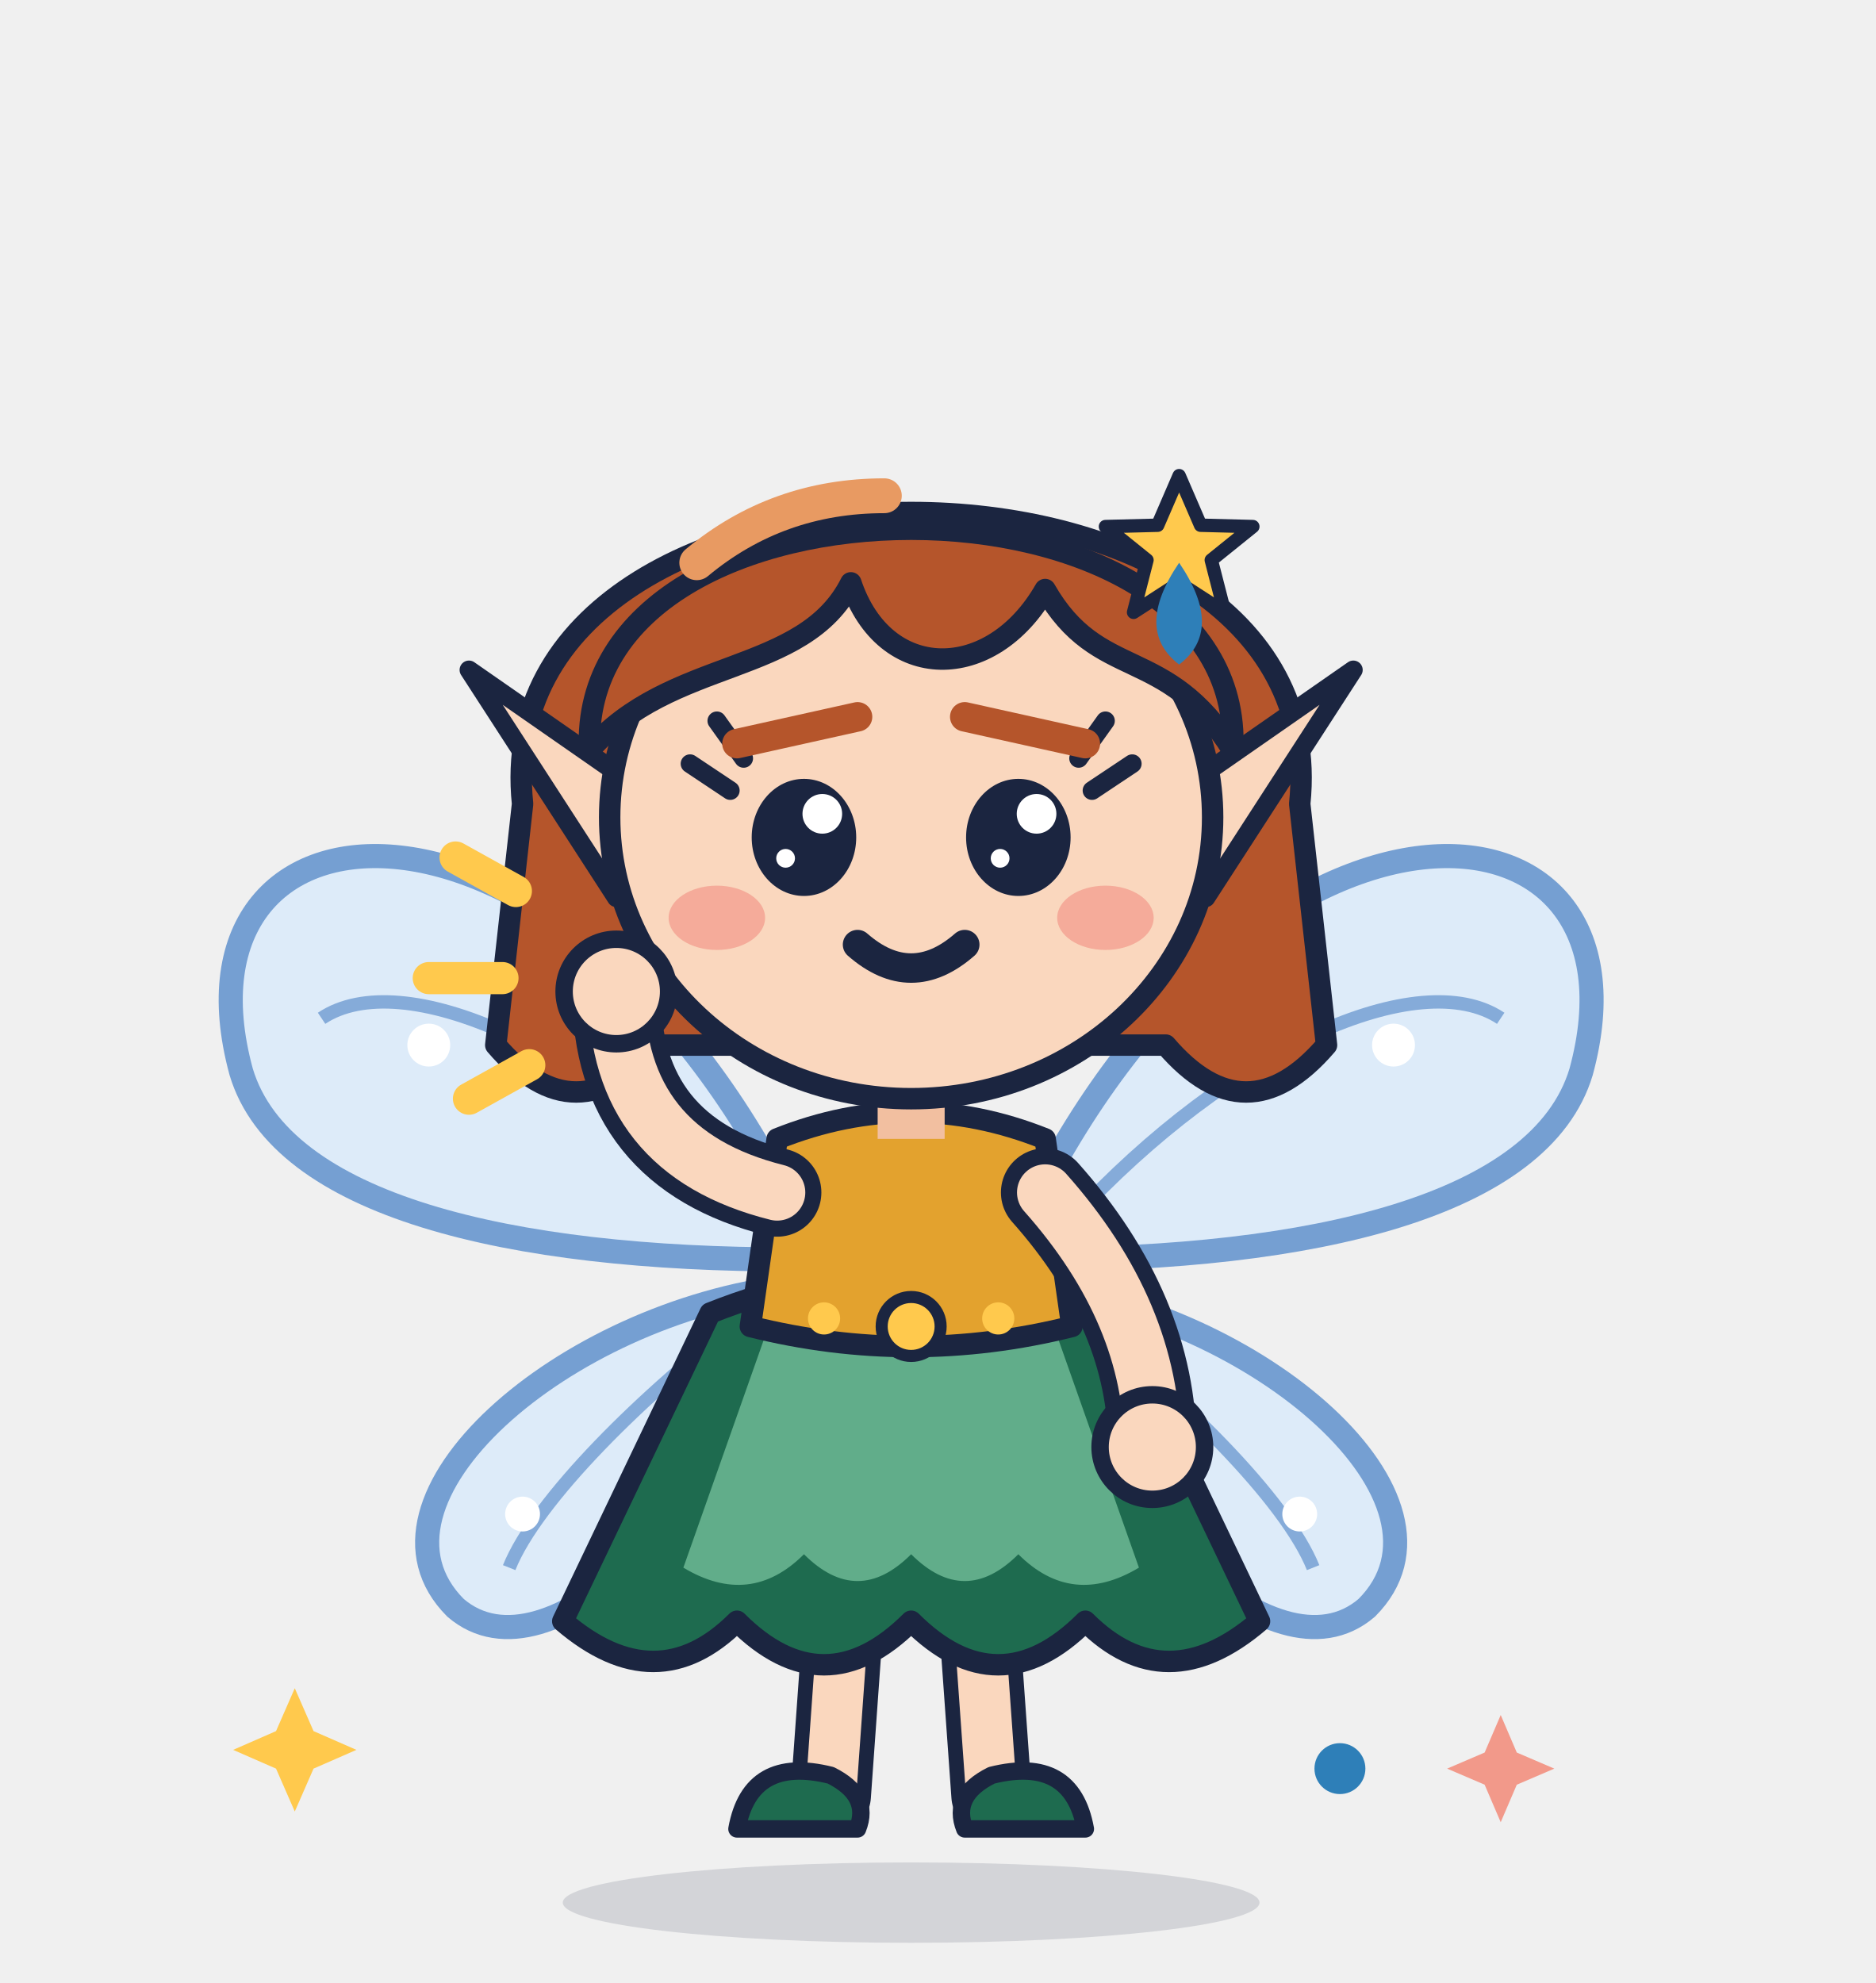
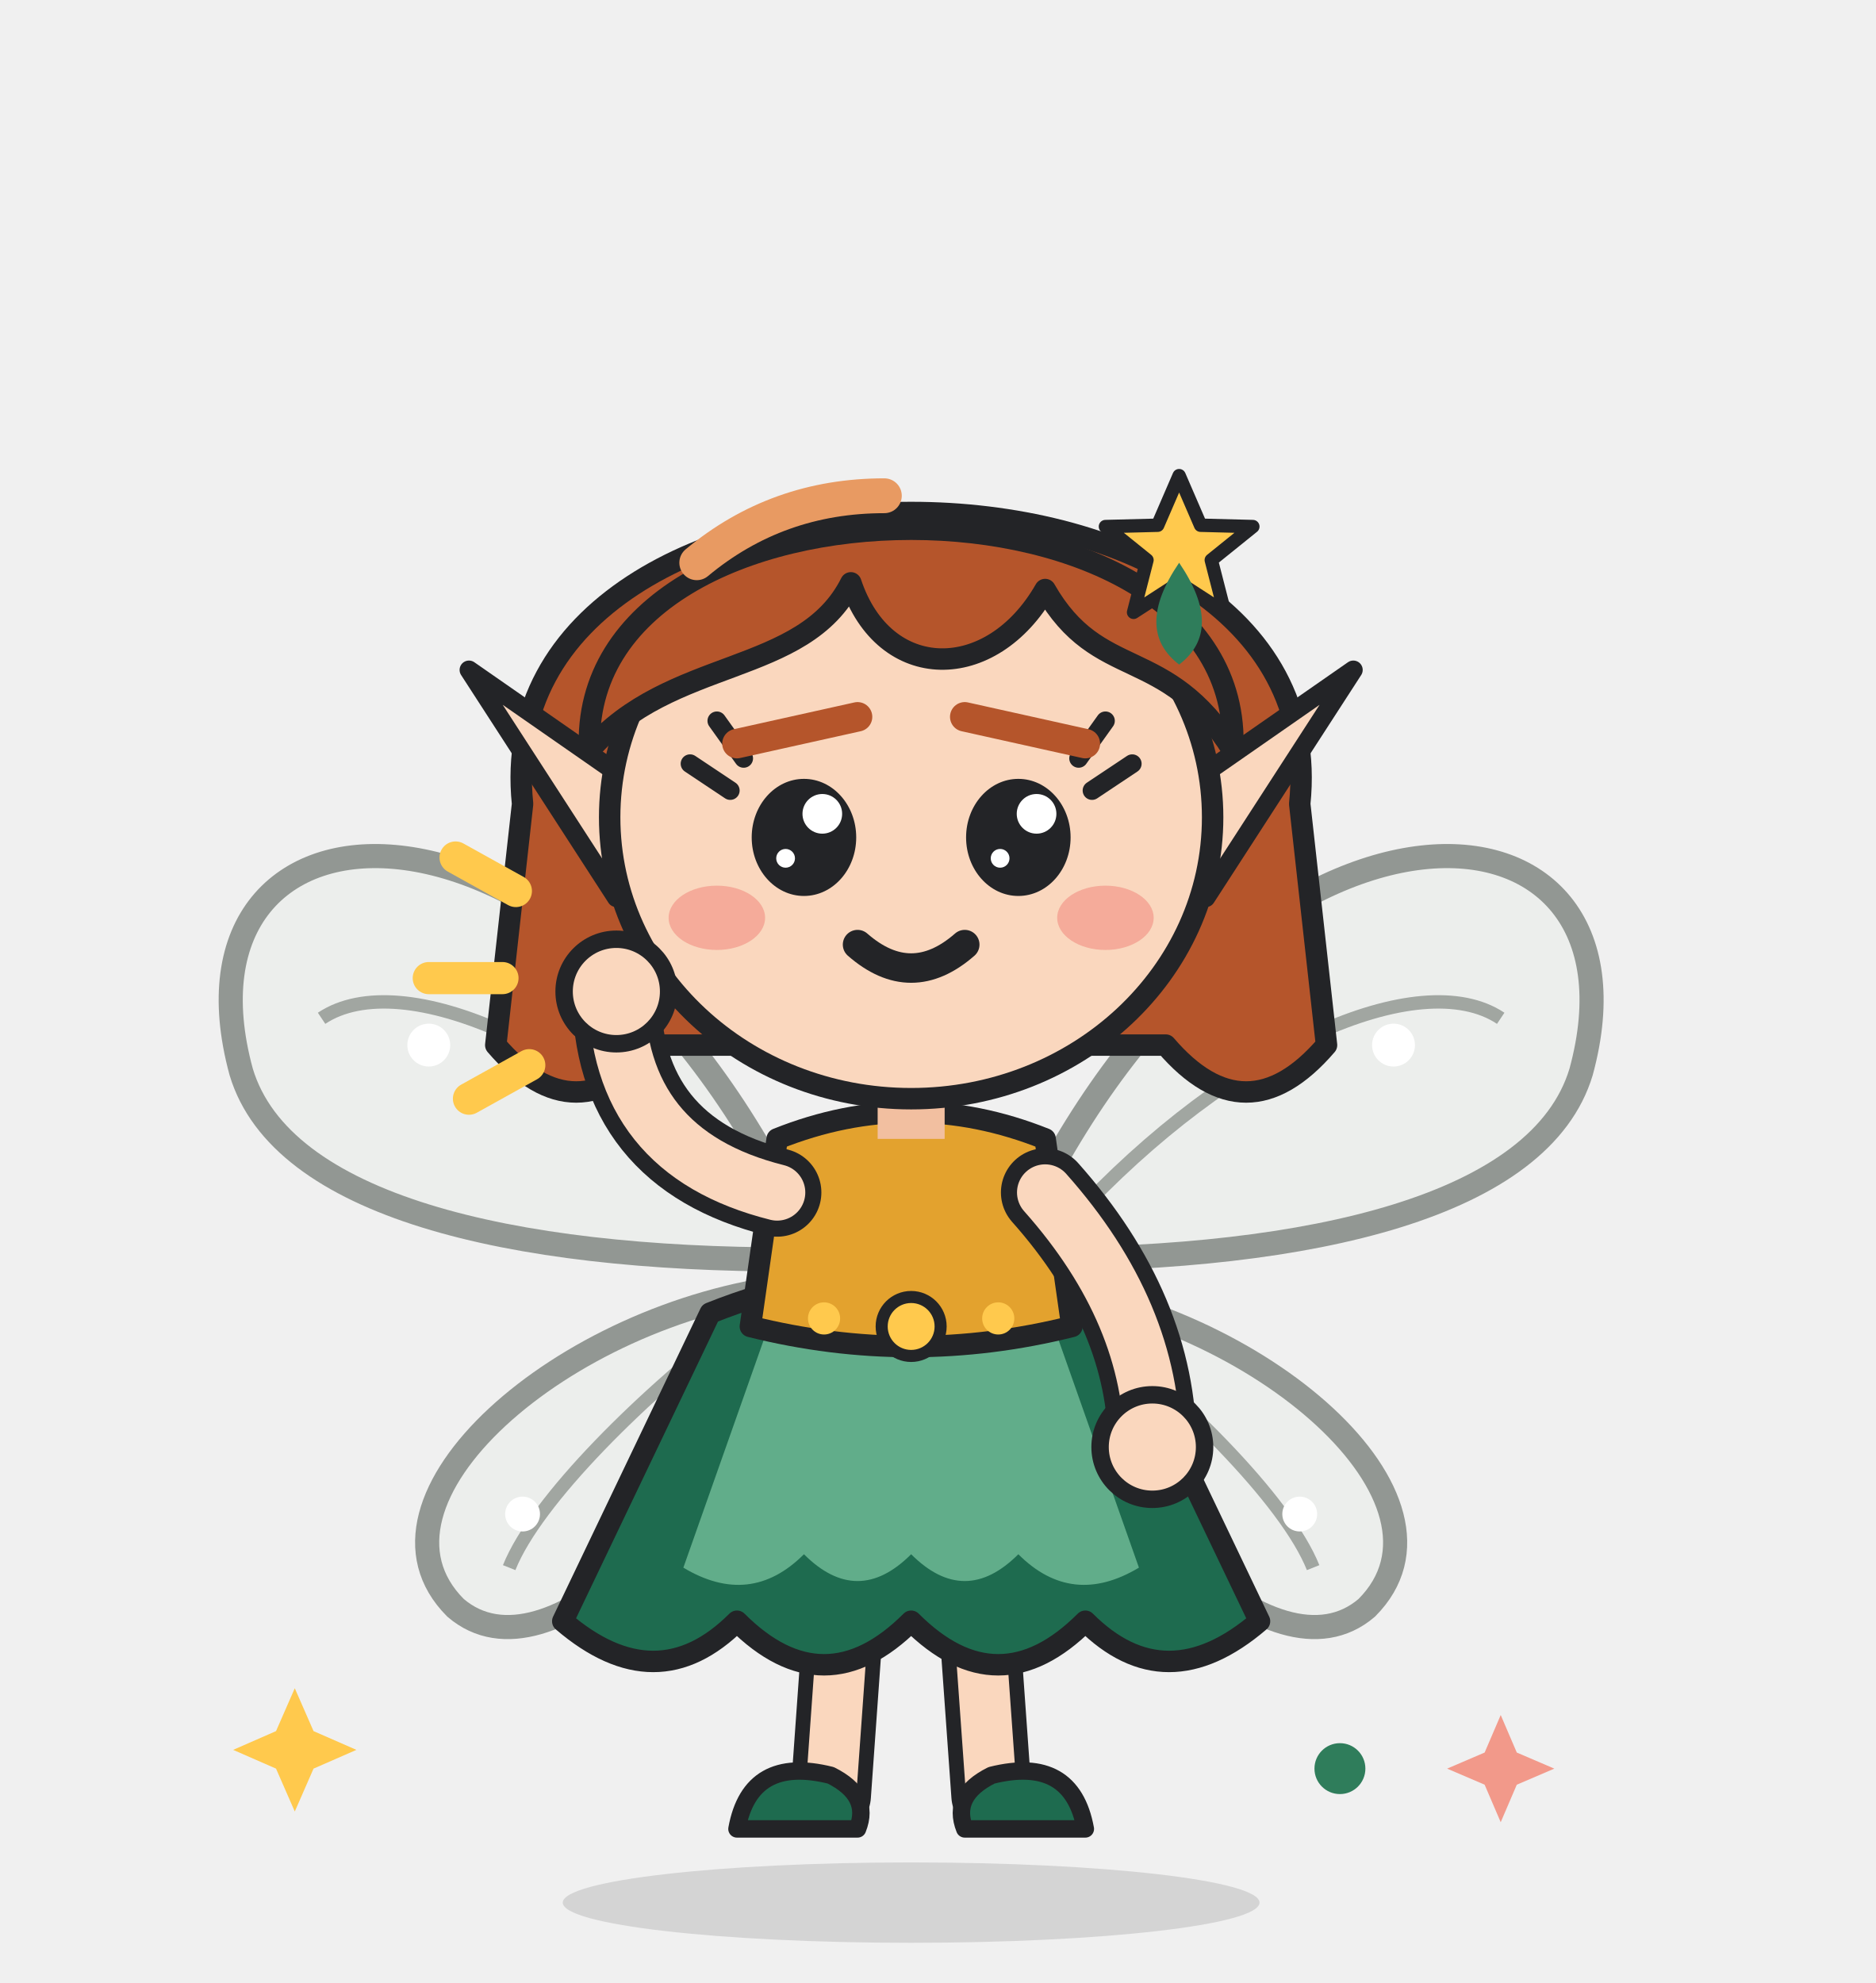
<svg xmlns="http://www.w3.org/2000/svg" viewBox="-8 -28 140 148" width="280" height="296" role="img" aria-labelledby="t">
  <style>.rd-wingL{transform-box:fill-box;transform-origin:100% 70%;animation:rd-flapL .38s ease-in-out infinite alternate}
.rd-wingR{transform-box:fill-box;transform-origin:0% 70%;animation:rd-flapR .38s ease-in-out infinite alternate}
.rd-star{transform-box:fill-box;transform-origin:center;animation:rd-star 2.2s ease-in-out infinite}
.rd-dust{transform-box:fill-box;transform-origin:center;animation:rd-dust 3s ease-in infinite}.rd-dust.b{animation-delay:1s}.rd-dust.c{animation-delay:2s}
.rd-shine{animation:rd-shine 3s ease-in-out infinite}
.rd-all{transform-box:fill-box;transform-origin:50% 100%;animation:rd-float 2.4s ease-in-out infinite}
.rd-look{animation:rd-look 5s ease-in-out infinite}
.rd-swing{transform-box:fill-box;transform-origin:100% 0%;animation:rd-swing 1.6s ease-in-out infinite alternate}
.rd-tip{transform-box:fill-box;transform-origin:center;animation:rd-tip 1.2s ease-in-out infinite alternate}
.rd-cheek{animation:rd-cheek 2.4s ease-in-out infinite}
.rd-dust,.rd-look,.rd-eyes,.rd-mouth-t,.rd-wave,.rd-bulb,.rd-ping,.rd-spark,.rd-dot,.rd-drop,.rd-sym,.rd-armL,.rd-armR,.rd-q{transform-box:fill-box;transform-origin:center}
.rd-eyes{animation:rd-blink 3.2s infinite}
.rd-ping{animation:rd-ping 2.4s ease-out infinite;transform-origin:50% 100%}
.rd-ping.b{animation-delay:.5s}
.rd-wave{transform-origin:0% 100%;animation:rd-wave .55s ease-in-out infinite alternate}
.rd-mouth-t{animation:rd-talk .24s ease-in-out infinite alternate}
.rd-snd{animation:rd-fade 1s ease-in-out infinite}.rd-snd.b{animation-delay:.3s}
.rd-bulb{animation:rd-pop 1.4s ease-in-out infinite alternate}
.rd-dot{animation:rd-fade 1.6s ease-in-out infinite}.rd-dot.b{animation-delay:.25s}.rd-dot.c{animation-delay:.5s}
.rd-spark{animation:rd-twinkle 1.1s ease-in-out infinite alternate}.rd-spark.b{animation-delay:.35s}.rd-spark.c{animation-delay:.7s}
.rd-jump{animation:rd-jump .5s cubic-bezier(.3,0,.5,1) infinite alternate}
.rd-drop{animation:rd-drop 1.8s ease-in infinite}
.rd-sym{animation:rd-bob 1.8s ease-in-out infinite alternate}.rd-sym.b{animation-delay:.4s}.rd-sym.c{animation-delay:.8s}
.rd-q{animation:rd-tilt 1.6s ease-in-out infinite alternate}
.rd-point{transform-box:fill-box;transform-origin:0% 100%;animation:rd-point .8s ease-in-out infinite alternate}
.rd-fist{transform-box:fill-box;transform-origin:100% 100%;animation:rd-fist .5s ease-in-out infinite alternate}
@keyframes rd-float{0%,100%{transform:translateY(0) rotate(0deg) scale(1,1)}25%{transform:translateY(-5px) rotate(-2.5deg) scale(.98,1.03)}50%{transform:translateY(-7px) rotate(0deg) scale(1,1)}75%{transform:translateY(-5px) rotate(2.5deg) scale(.98,1.03)}}
@keyframes rd-flapL{from{transform:rotate(8deg) scaleX(1)}to{transform:rotate(-14deg) scaleX(.72)}}
@keyframes rd-flapR{from{transform:rotate(-8deg) scaleX(1)}to{transform:rotate(14deg) scaleX(.72)}}
@keyframes rd-star{0%,100%{transform:rotate(0deg) scale(1)}50%{transform:rotate(72deg) scale(1.22)}}
@keyframes rd-dust{0%{transform:translateY(8px) scale(.3);opacity:0}20%{opacity:1}100%{transform:translateY(-26px) scale(1) rotate(90deg);opacity:0}}
@keyframes rd-shine{0%,100%{opacity:.35}50%{opacity:.75}}
@keyframes rd-look{0%,30%,100%{transform:translateX(0)}38%,55%{transform:translateX(-2.5px)}63%,80%{transform:translateX(2.5px)}}
@keyframes rd-swing{from{transform:rotate(-12deg)}to{transform:rotate(10deg)}}
@keyframes rd-tip{from{transform:scale(.85)}to{transform:scale(1.25)}}
@keyframes rd-cheek{0%,100%{opacity:.35}50%{opacity:.75}}
@keyframes rd-blink{0%,93%,100%{transform:scaleY(1)}96.5%{transform:scaleY(.08)}}
@keyframes rd-ping{0%{opacity:.9;transform:scale(.5)}100%{opacity:0;transform:scale(1.25)}}
@keyframes rd-wave{from{transform:rotate(-18deg)}to{transform:rotate(24deg)}}
@keyframes rd-talk{from{transform:scaleY(.3)}to{transform:scaleY(1.4)}}
@keyframes rd-fade{0%,100%{opacity:.15}50%{opacity:1}}
@keyframes rd-pop{from{transform:scale(.8) rotate(-6deg)}to{transform:scale(1.2) rotate(6deg)}}
@keyframes rd-twinkle{from{transform:scale(.4) rotate(0deg);opacity:.3}to{transform:scale(1.1) rotate(25deg);opacity:1}}
@keyframes rd-jump{from{transform:translateY(0) scale(1.04,.96)}to{transform:translateY(-12px) scale(.97,1.04)}}
@keyframes rd-drop{0%{transform:translateY(-3px);opacity:0}25%{opacity:1}100%{transform:translateY(9px);opacity:0}}
@keyframes rd-bob{from{transform:translateY(4px) rotate(-8deg)}to{transform:translateY(-5px) rotate(8deg)}}
@keyframes rd-tilt{from{transform:rotate(-14deg) translateY(2px)}to{transform:rotate(14deg) translateY(-3px)}}
@keyframes rd-point{from{transform:rotate(4deg)}to{transform:rotate(-16deg)}}
@keyframes rd-fist{from{transform:rotate(-6deg)}to{transform:rotate(16deg)}}
@media (prefers-reduced-motion:reduce){.rd-all,.rd-all *{animation:none!important}}</style>
-   <ellipse cx="60" cy="114" rx="26" ry="3" fill="#1B2540" opacity=".14" />
+   <ellipse cx="60" cy="114" rx="26" ry="3" fill="#232427" opacity=".14" />
  <path class="rd-dust" d="M14 98 l1.4 3.2 l3.2 1.4 l-3.2 1.4 l-1.4 3.2 l-1.4 -3.2 l-3.2 -1.4 l3.2 -1.4 z" fill="#FFC94D" />
  <path class="rd-dust b" d="M104 100 l1.2 2.8 l2.8 1.2 l-2.8 1.2 l-1.2 2.8 l-1.2 -2.8 l-2.8 -1.2 l2.8 -1.2 z" fill="#F2998A" />
-   <circle class="rd-dust c" cx="92" cy="104" r="1.9" fill="#2E7FB8" />
+   <circle class="rd-dust c" cx="92" cy="104" r="1.9" fill="#2F7D5B" />
  <g class="rd-all">
    <g>
      <g class="rd-wingL">
-         <path d="M51 62 C34 28 4 30 10 52 C13 62 30 66 51 66 Z" fill="#DCEBFA" stroke="#6F9BD1" stroke-width="1.8" stroke-linejoin="round" opacity=".95" />
-         <path d="M51 68 C34 70 18 84 26 92 C33 98 46 84 51 72 Z" fill="#DCEBFA" stroke="#6F9BD1" stroke-width="1.8" stroke-linejoin="round" opacity=".95" />
-         <path d="M48 63 C36 50 22 44 16 48 M48 70 C40 76 32 84 30 89" fill="none" stroke="#6F9BD1" stroke-width="1" opacity=".8" />
+         <path d="M51 62 C34 28 4 30 10 52 C13 62 30 66 51 66 Z" fill="#ECEEEC" stroke="#8E938F" stroke-width="1.8" stroke-linejoin="round" opacity=".95" />
+         <path d="M51 68 C34 70 18 84 26 92 C33 98 46 84 51 72 Z" fill="#ECEEEC" stroke="#8E938F" stroke-width="1.8" stroke-linejoin="round" opacity=".95" />
+         <path d="M48 63 C36 50 22 44 16 48 M48 70 C40 76 32 84 30 89" fill="none" stroke="#8E938F" stroke-width="1" opacity=".8" />
        <circle cx="24" cy="50" r="1.6" fill="#FFFFFF" />
        <circle cx="31" cy="85" r="1.3" fill="#FFFFFF" />
      </g>
      <g class="rd-wingR">
-         <path d="M69 62 C86 28 116 30 110 52 C107 62 90 66 69 66 Z" fill="#DCEBFA" stroke="#6F9BD1" stroke-width="1.8" stroke-linejoin="round" opacity=".95" />
-         <path d="M69 68 C86 70 102 84 94 92 C87 98 74 84 69 72 Z" fill="#DCEBFA" stroke="#6F9BD1" stroke-width="1.8" stroke-linejoin="round" opacity=".95" />
-         <path d="M72 63 C84 50 98 44 104 48 M72 70 C80 76 88 84 90 89" fill="none" stroke="#6F9BD1" stroke-width="1" opacity=".8" />
+         <path d="M69 62 C86 28 116 30 110 52 C107 62 90 66 69 66 Z" fill="#ECEEEC" stroke="#8E938F" stroke-width="1.8" stroke-linejoin="round" opacity=".95" />
+         <path d="M69 68 C86 70 102 84 94 92 C87 98 74 84 69 72 Z" fill="#ECEEEC" stroke="#8E938F" stroke-width="1.8" stroke-linejoin="round" opacity=".95" />
+         <path d="M72 63 C84 50 98 44 104 48 M72 70 C80 76 88 84 90 89" fill="none" stroke="#8E938F" stroke-width="1" opacity=".8" />
        <circle cx="96" cy="50" r="1.6" fill="#FFFFFF" />
        <circle cx="89" cy="85" r="1.3" fill="#FFFFFF" />
      </g>
-       <path d="M55 92 L54 106 M65 92 L66 106" stroke="#1B2540" stroke-width="6" stroke-linecap="round" />
+       <path d="M55 92 L54 106 M65 92 L66 106" stroke="#232427" stroke-width="6" stroke-linecap="round" />
      <path d="M55 92 L54 106 M65 92 L66 106" stroke="#FAD7BE" stroke-width="3.8" stroke-linecap="round" />
-       <path d="M47 108.5 Q48 103 54 104.5 Q57 106 56 108.5 Z M73 108.5 Q72 103 66 104.5 Q63 106 64 108.5 Z" fill="#1E6B4F" stroke="#1B2540" stroke-width="1.3" stroke-linejoin="round" />
-       <path d="M45 70 Q60 64 75 70 L86 93 Q79 99 73 93 Q66.5 99.5 60 93 Q53.5 99.5 47 93 Q41 99 34 93 Z" fill="#1E6B4F" stroke="#1B2540" stroke-width="1.6" stroke-linejoin="round" />
+       <path d="M47 108.5 Q48 103 54 104.5 Q57 106 56 108.5 Z M73 108.5 Q72 103 66 104.5 Q63 106 64 108.5 Z" fill="#1E6B4F" stroke="#232427" stroke-width="1.3" stroke-linejoin="round" />
+       <path d="M45 70 Q60 64 75 70 L86 93 Q79 99 73 93 Q66.5 99.5 60 93 Q53.5 99.5 47 93 Q41 99 34 93 Z" fill="#1E6B4F" stroke="#232427" stroke-width="1.6" stroke-linejoin="round" />
      <path d="M49 72 Q60 68 71 72 L77 89 Q72 92 68 88 Q64 92 60 88 Q56 92 52 88 Q48 92 43 89 Z" fill="#6DB894" opacity=".85" />
-       <path d="M50 57 Q60 53 70 57 L72 71 Q60 74 48 71 Z" fill="#E3A22E" stroke="#1B2540" stroke-width="1.6" stroke-linejoin="round" />
-       <circle cx="60" cy="71" r="2.2" fill="#FFC94D" stroke="#1B2540" stroke-width=".9" />
+       <path d="M50 57 Q60 53 70 57 L72 71 Q60 74 48 71 Z" fill="#E3A22E" stroke="#232427" stroke-width="1.6" stroke-linejoin="round" />
+       <circle cx="60" cy="71" r="2.2" fill="#FFC94D" stroke="#232427" stroke-width=".9" />
      <circle cx="53.5" cy="70.4" r="1.2" fill="#FFC94D" />
      <circle cx="66.5" cy="70.4" r="1.2" fill="#FFC94D" />
      <path d="M57.5 51 h5 v6 h-5 Z" fill="#F2BFA0" />
-       <path d="M31 32 C28 3 92 3 89 32 L91 50 Q85 57 79 50 L41 50 Q35 57 29 50 Z" fill="#B5552B" stroke="#1B2540" stroke-width="1.6" stroke-linejoin="round" />
-       <path d="M38.5 30 L27 22 L38 39 Z M81.5 30 L93 22 L82 39 Z" fill="#FAD7BE" stroke="#1B2540" stroke-width="1.4" stroke-linejoin="round" />
-       <ellipse cx="60" cy="33" rx="22.5" ry="21" fill="#FAD7BE" stroke="#1B2540" stroke-width="1.6" />
+       <path d="M31 32 C28 3 92 3 89 32 L91 50 Q85 57 79 50 L41 50 Q35 57 29 50 Z" fill="#B5552B" stroke="#232427" stroke-width="1.6" stroke-linejoin="round" />
+       <path d="M38.5 30 L27 22 L38 39 Z M81.5 30 L93 22 L82 39 Z" fill="#FAD7BE" stroke="#232427" stroke-width="1.4" stroke-linejoin="round" />
+       <ellipse cx="60" cy="33" rx="22.5" ry="21" fill="#FAD7BE" stroke="#232427" stroke-width="1.6" />
      <g class="rd-cheek">
        <ellipse cx="45.5" cy="40.5" rx="3.6" ry="2.4" fill="#F2998A" opacity=".7" />
        <ellipse cx="74.5" cy="40.5" rx="3.6" ry="2.4" fill="#F2998A" opacity=".7" />
      </g>
      <g class="rd-look">
        <g class="rd-eyes">
-           <ellipse cx="52" cy="34.5" rx="3.9" ry="4.37" fill="#1B2540" />
+           <ellipse cx="52" cy="34.5" rx="3.9" ry="4.37" fill="#232427" />
          <circle cx="53.37" cy="32.74" r="1.48" fill="#FFFFFF" />
          <circle cx="50.63" cy="36.06" r="0.7" fill="#FFFFFF" />
-           <ellipse cx="68" cy="34.5" rx="3.9" ry="4.37" fill="#1B2540" />
+           <ellipse cx="68" cy="34.5" rx="3.9" ry="4.37" fill="#232427" />
          <circle cx="69.36" cy="32.74" r="1.48" fill="#FFFFFF" />
          <circle cx="66.64" cy="36.06" r="0.7" fill="#FFFFFF" />
-           <path d="M46.5 31 l-3 -2 M47.5 28.6 l-2 -2.8 M73.5 31 l3 -2 M72.5 28.6 l2 -2.8" stroke="#1B2540" stroke-width="1.4" stroke-linecap="round" />
+           <path d="M46.5 31 l-3 -2 M47.5 28.6 l-2 -2.8 M73.5 31 l3 -2 M72.5 28.6 l2 -2.8" stroke="#232427" stroke-width="1.4" stroke-linecap="round" />
          <path d="M47 27.5 L56 25.5" fill="none" stroke="#B5552B" stroke-width="2.2" stroke-linecap="round" />
          <path d="M73 27.5 L64 25.5" fill="none" stroke="#B5552B" stroke-width="2.2" stroke-linecap="round" />
        </g>
      </g>
-       <path d="M56 42.5 Q60 46 64 42.5" fill="none" stroke="#1B2540" stroke-width="2.2" stroke-linecap="round" />
-       <path d="M36 28 C35 6 85 6 84 28 C79 20 74 23 70 16 C66 23 58 23 55.5 15.5 C52 22.5 42 21 36 28 Z" fill="#B5552B" stroke="#1B2540" stroke-width="1.6" stroke-linejoin="round" />
+       <path d="M56 42.5 Q60 46 64 42.5" fill="none" stroke="#232427" stroke-width="2.2" stroke-linecap="round" />
+       <path d="M36 28 C35 6 85 6 84 28 C79 20 74 23 70 16 C66 23 58 23 55.5 15.5 C52 22.5 42 21 36 28 Z" fill="#B5552B" stroke="#232427" stroke-width="1.6" stroke-linejoin="round" />
      <path class="rd-shine" d="M44 14 Q50 9 58 9" fill="none" stroke="#E89A62" stroke-width="2.6" stroke-linecap="round" />
      <g transform="translate(80 13)">
-         <path class="rd-tip" d="M0 -5.5 L1.6 -1.8 L5.5 -1.7 L2.4 .8 L3.4 4.7 L0 2.5 L-3.4 4.7 L-2.4 .8 L-5.5 -1.7 L-1.6 -1.8 Z" fill="#FFC94D" stroke="#1B2540" stroke-width="1" stroke-linejoin="round" />
+         <path class="rd-tip" d="M0 -5.5 L1.6 -1.8 L5.5 -1.7 L2.4 .8 L3.4 4.7 L0 2.5 L-3.4 4.7 L-2.4 .8 L-5.5 -1.7 L-1.6 -1.8 Z" fill="#FFC94D" stroke="#232427" stroke-width="1" stroke-linejoin="round" />
      </g>
      <g class="rd-fist">
        <g>
-           <path d="M50 61 Q38 58 38 46" fill="none" stroke="#1B2540" stroke-width="6.6" stroke-linecap="round" />
+           <path d="M50 61 Q38 58 38 46" fill="none" stroke="#232427" stroke-width="6.6" stroke-linecap="round" />
          <path d="M50 61 Q38 58 38 46" fill="none" stroke="#FAD7BE" stroke-width="4.2" stroke-linecap="round" />
-           <circle cx="38" cy="46" r="3.9" fill="#FAD7BE" stroke="#1B2540" stroke-width="1.3" />
+           <circle cx="38" cy="46" r="3.9" fill="#FAD7BE" stroke="#232427" stroke-width="1.3" />
        </g>
      </g>
      <g class="rd-swing">
-         <path d="M70 61 Q78 70 78 80" fill="none" stroke="#1B2540" stroke-width="6.6" stroke-linecap="round" />
+         <path d="M70 61 Q78 70 78 80" fill="none" stroke="#232427" stroke-width="6.6" stroke-linecap="round" />
        <path d="M70 61 Q78 70 78 80" fill="none" stroke="#FAD7BE" stroke-width="4.2" stroke-linecap="round" />
-         <circle cx="78" cy="80" r="3.9" fill="#FAD7BE" stroke="#1B2540" stroke-width="1.3" />
+         <circle cx="78" cy="80" r="3.9" fill="#FAD7BE" stroke="#232427" stroke-width="1.3" />
      </g>
-       <path class="rd-drop" d="M80 14 q3.4 5 0 7.6 q-3.4 -2.6 0 -7.6 z" fill="#2E7FB8" />
+       <path class="rd-drop" d="M80 14 q3.4 5 0 7.6 q-3.4 -2.6 0 -7.6 z" fill="#2F7D5B" />
      <path d="M26 36 l4.5 2.5 M24 45 h5.5 M27 54 l4.5 -2.5" stroke="#FFC94D" stroke-width="2.4" stroke-linecap="round" />
    </g>
  </g>
</svg>
